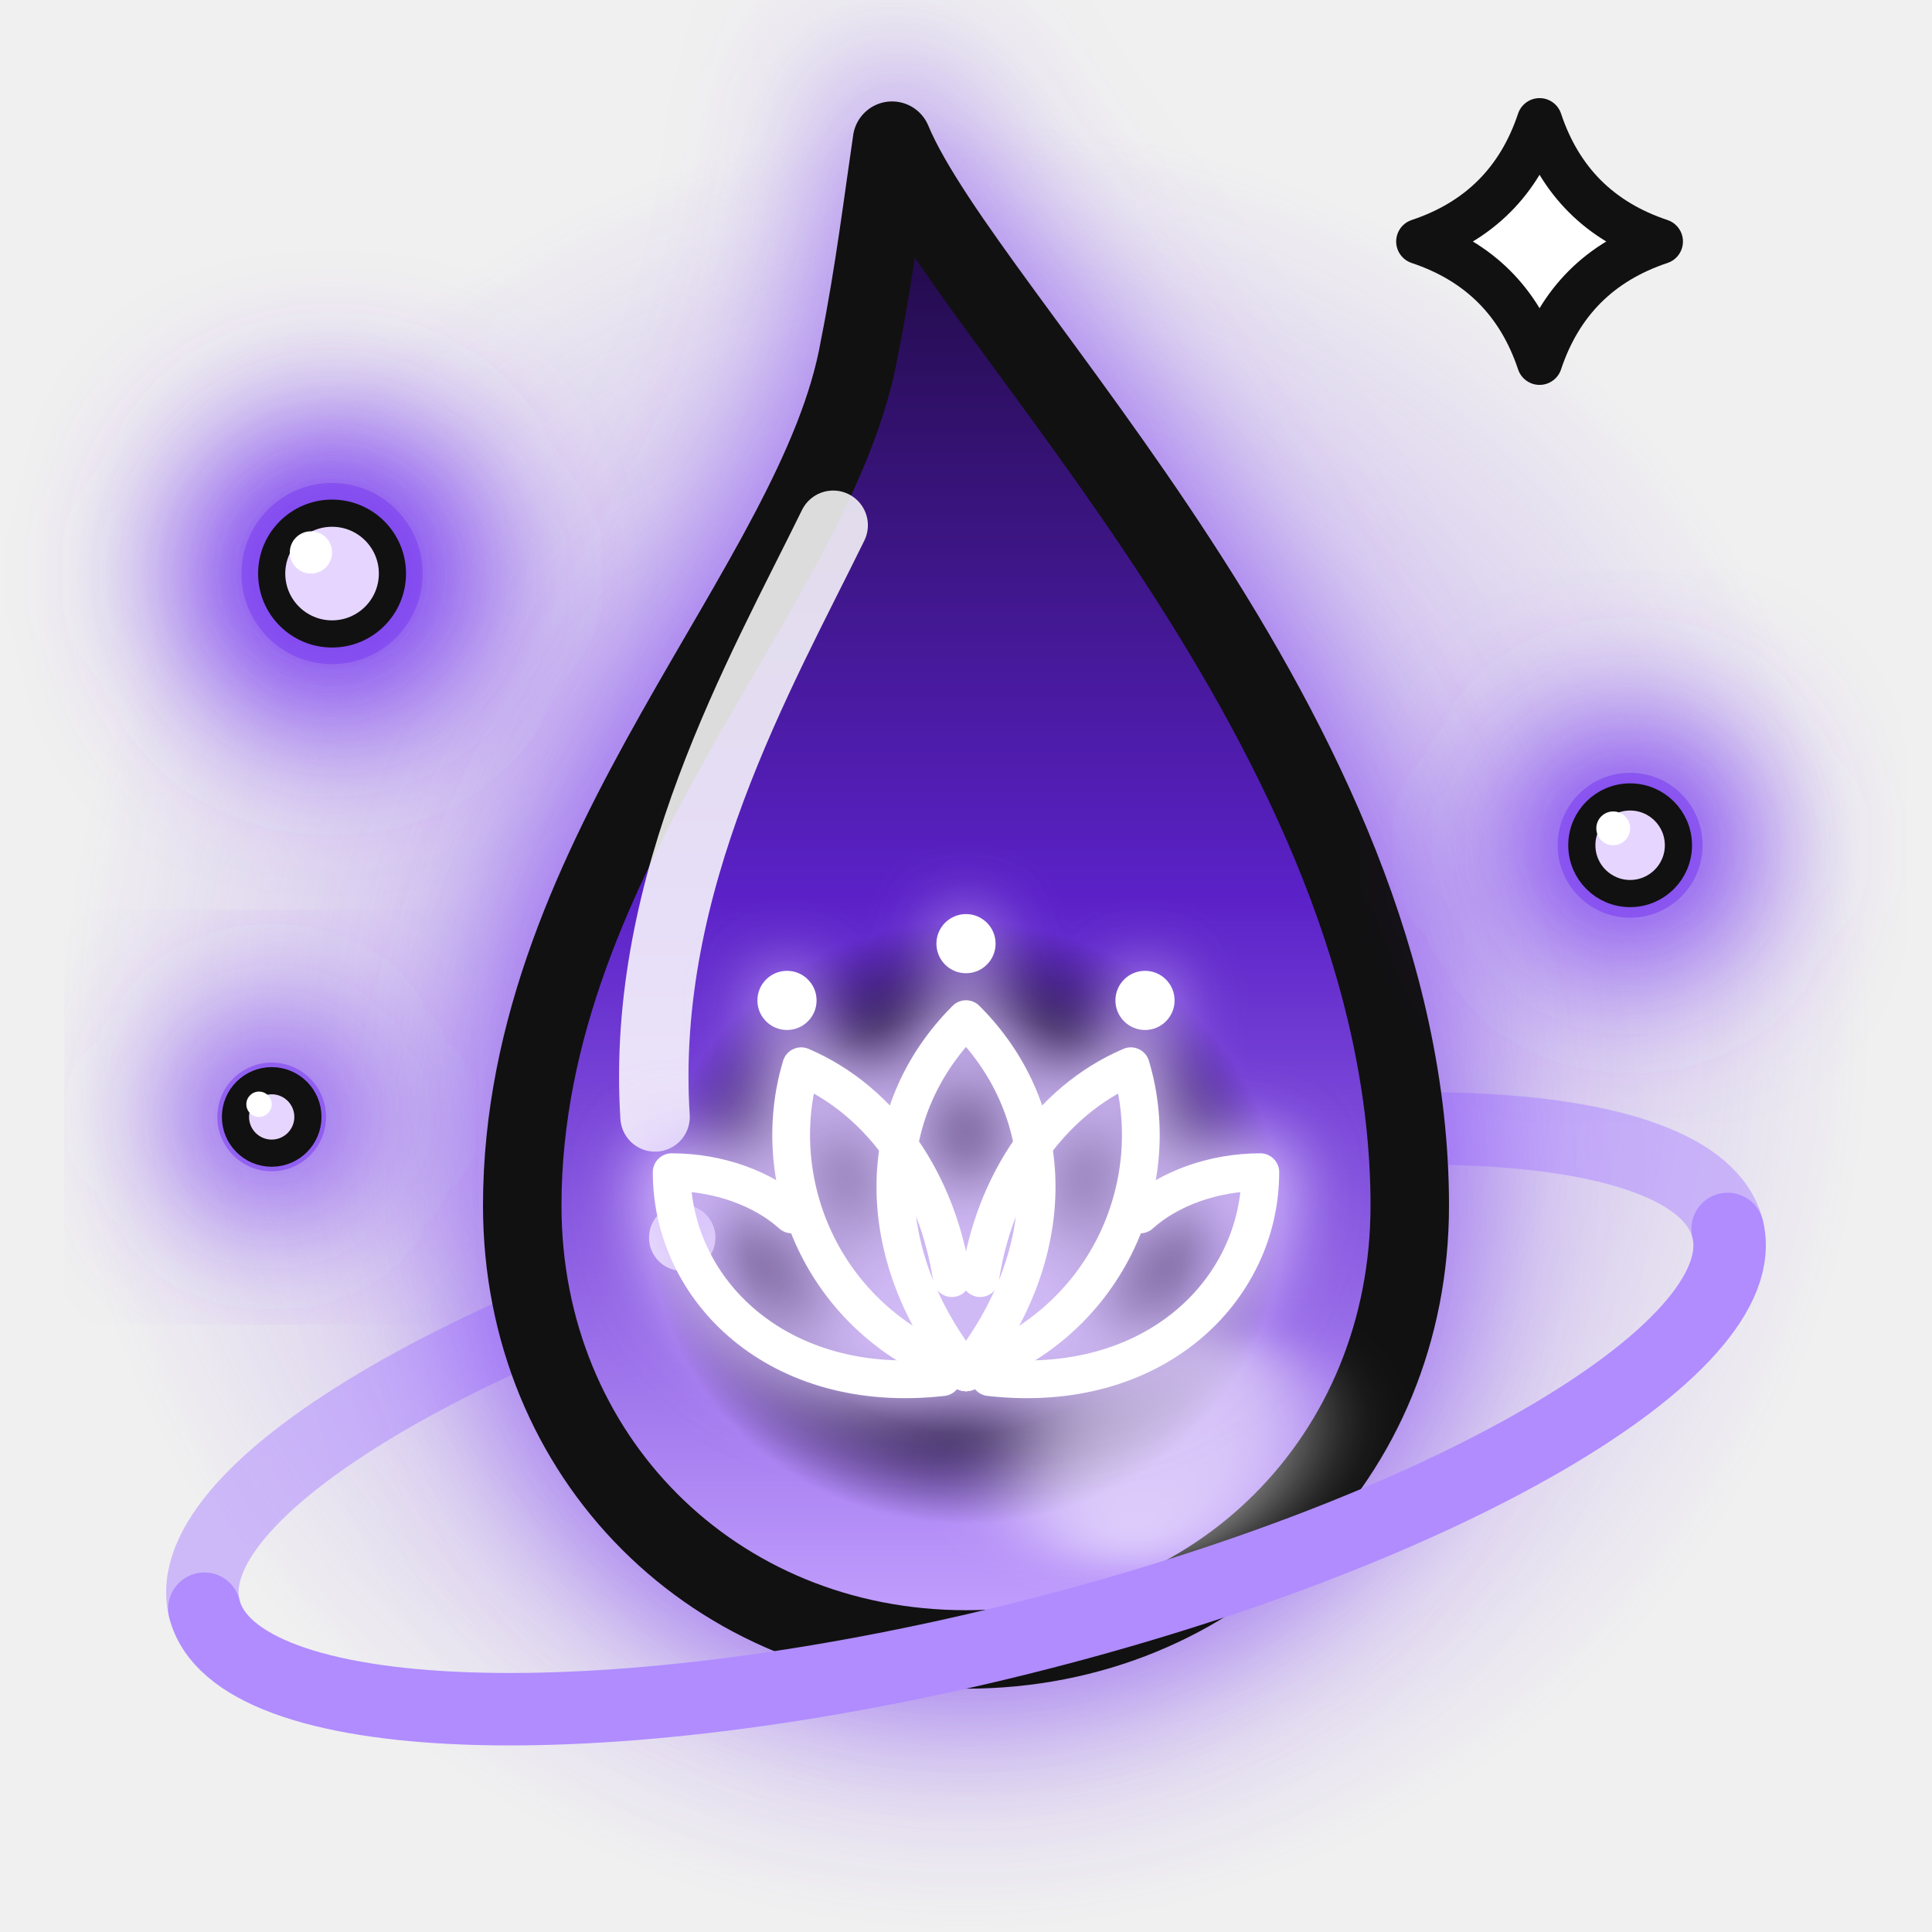
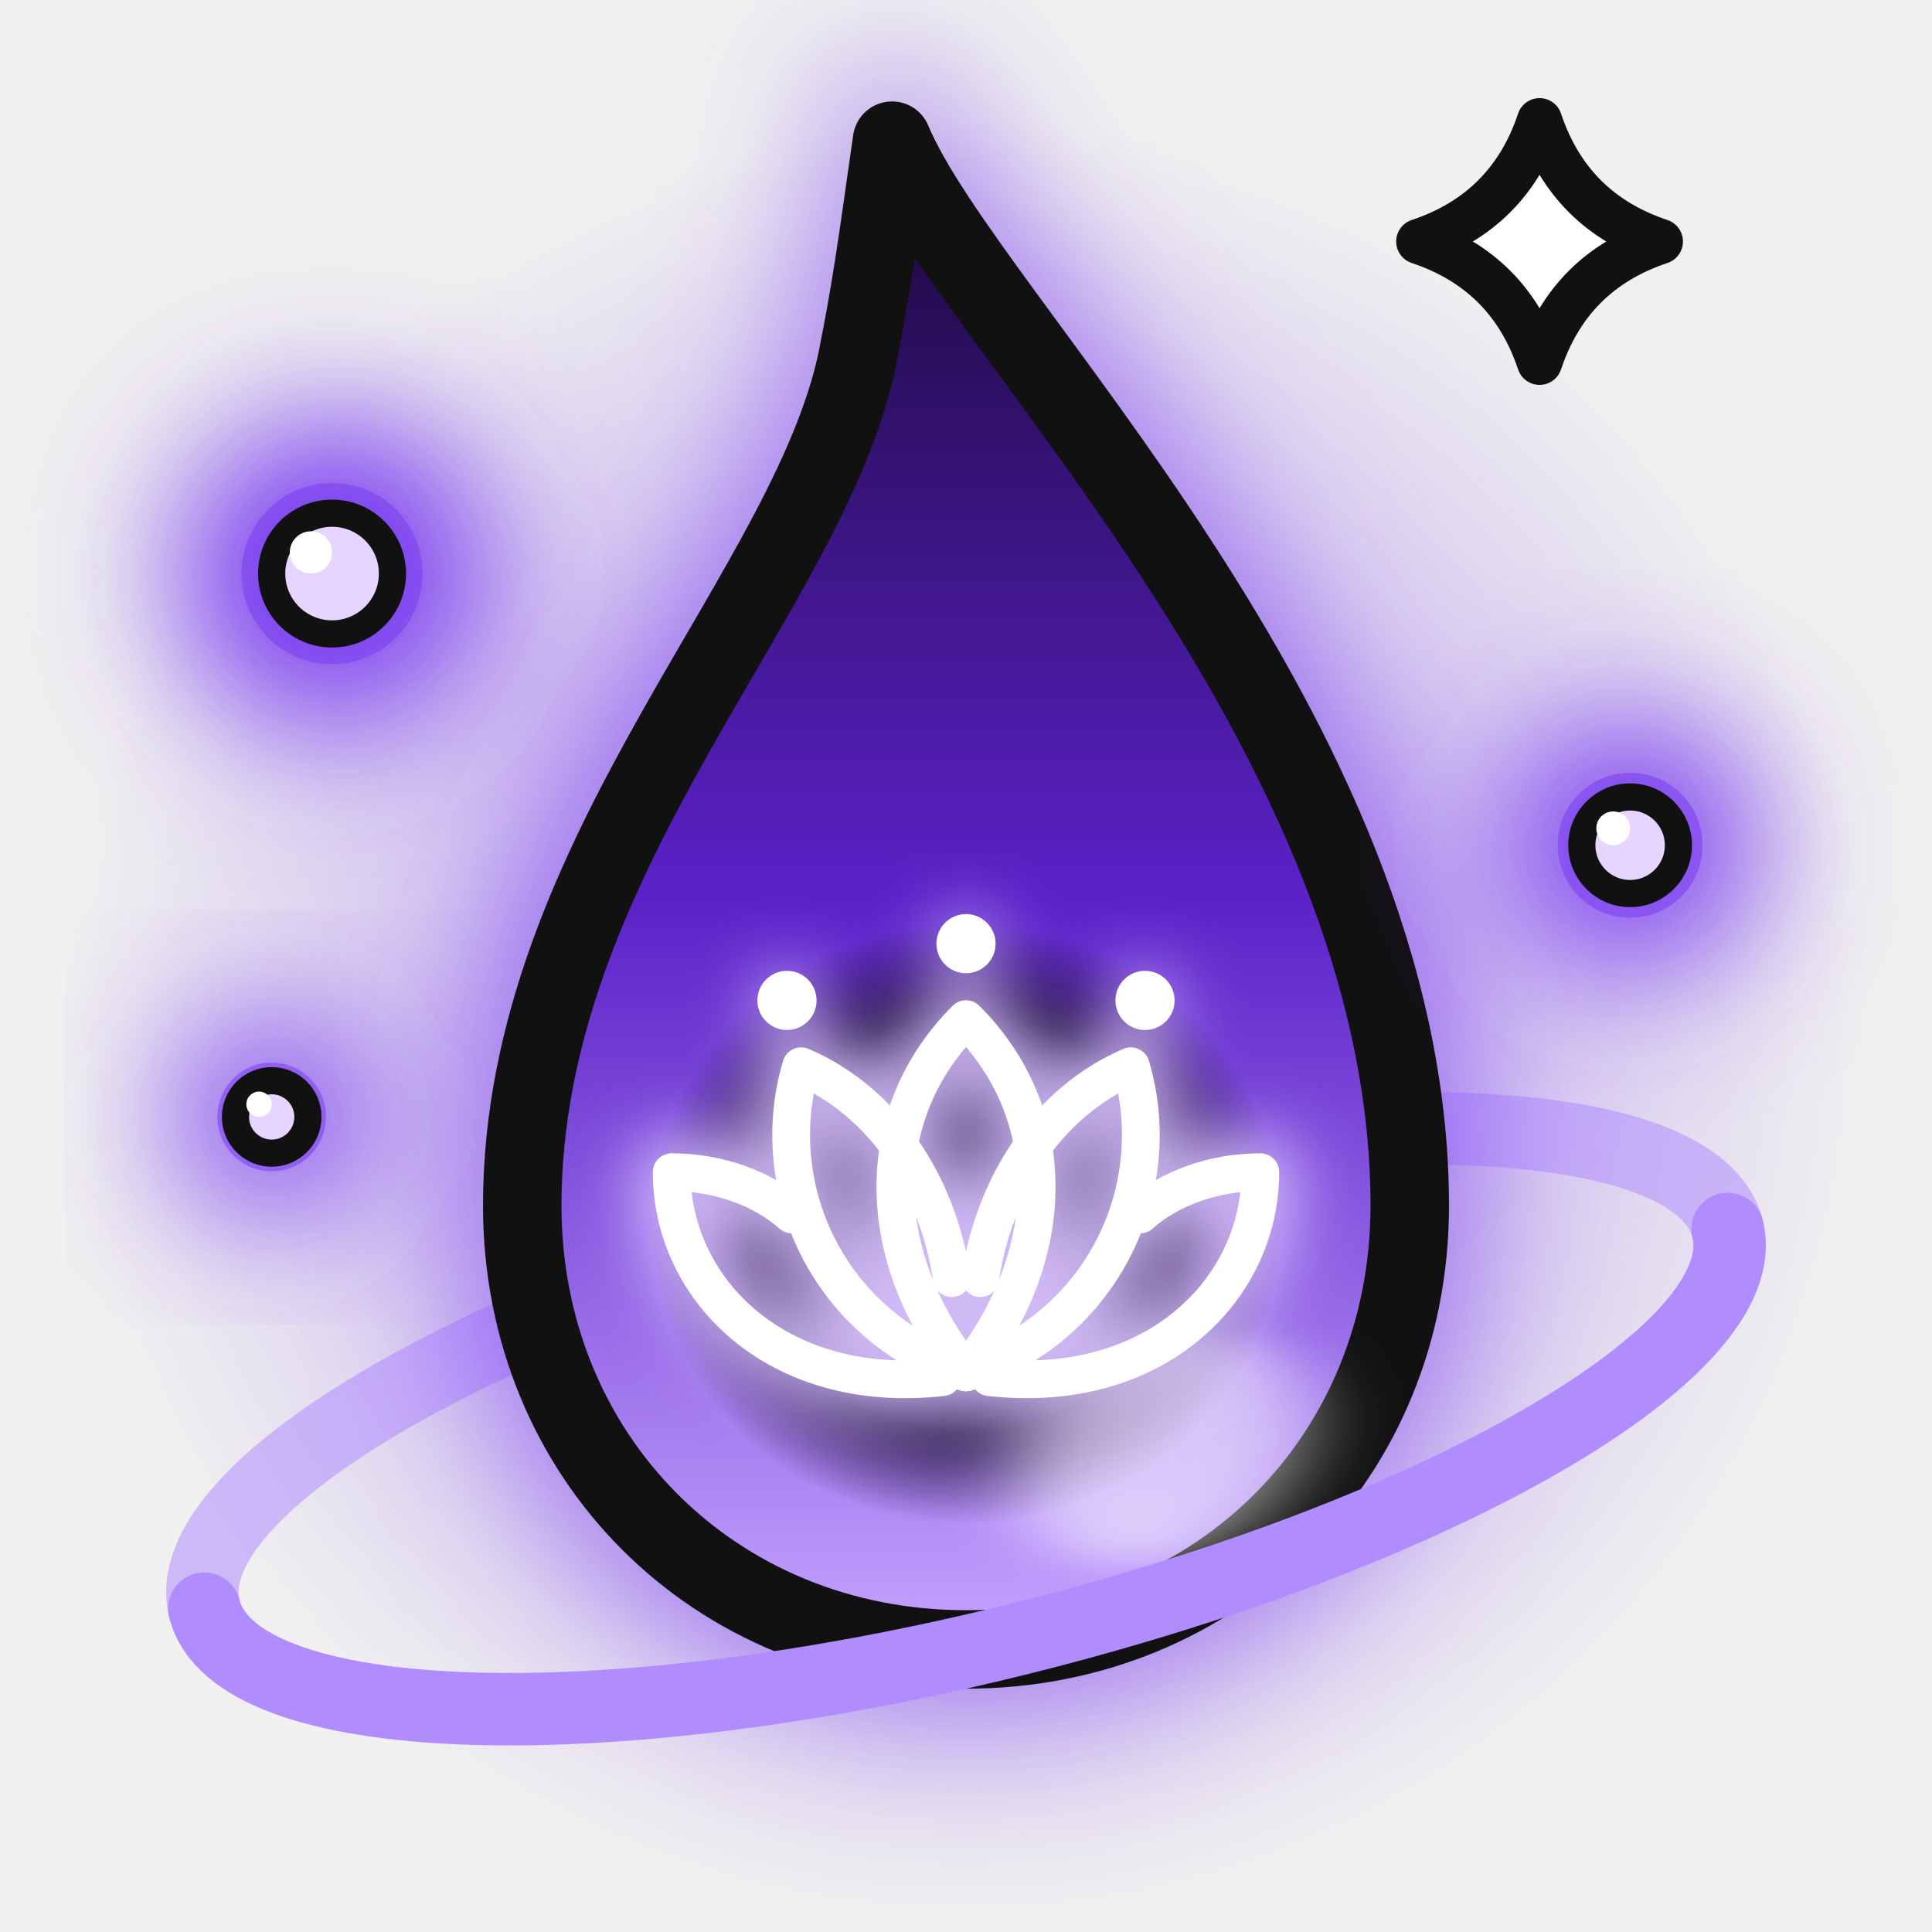
<svg xmlns="http://www.w3.org/2000/svg" viewBox="0 0 64 64" role="img" aria-label="PA">
  <defs>
    <filter id="gl" x="-60%" y="-60%" width="220%" height="220%">
      <feGaussianBlur stdDeviation="2.4" />
    </filter>
    <filter id="lg" x="-30%" y="-30%" width="160%" height="160%">
      <feGaussianBlur stdDeviation="1.1" />
    </filter>
    <radialGradient id="au" cx="0.5" cy="0.5" r="0.5">
      <stop offset="0" stop-color="#7A3CF0" stop-opacity="0.7" />
      <stop offset="0.6" stop-color="#7A3CF0" stop-opacity="0.22" />
      <stop offset="1" stop-color="#7A3CF0" stop-opacity="0" />
    </radialGradient>
    <linearGradient id="fl" x1="0.3" y1="0" x2="0.7" y2="1">
      <stop offset="0" stop-color="#C9A6FF" />
      <stop offset="0.4" stop-color="#7A3CF0" />
      <stop offset="1" stop-color="#2A0E5C" />
    </linearGradient>
    <radialGradient id="co" cx="0.5" cy="0.5" r="0.5">
      <stop offset="0" stop-color="#12052B" stop-opacity="1" />
      <stop offset="0.7" stop-color="#12052B" stop-opacity="0.85" />
      <stop offset="1" stop-color="#12052B" stop-opacity="0" />
    </radialGradient>
    <linearGradient id="dg" x1="0.5" y1="0" x2="0.5" y2="1">
      <stop offset="0" stop-color="#1A0838" />
      <stop offset="0.5" stop-color="#5B21C8" />
      <stop offset="1" stop-color="#C4A2FF" />
    </linearGradient>
  </defs>
  <circle cx="32" cy="34" r="30" fill="url(#au)" />
  <path d="M6.77 53.29A26 7.5 -14 0 1 57.23 40.71" fill="none" stroke="#B08CFF" stroke-width="2.4" stroke-linecap="round" opacity="0.55" />
  <path d="M29.45 3.34C32.00 9.46 47.30 23.74 47.30 40.06C47.30 48.73 40.67 55.36 32.00 55.36C23.33 55.36 16.70 48.73 16.70 40.06C16.70 27.82 26.90 18.64 28.33 10.48C28.84 7.93 29.14 5.38 29.45 3.34Z" fill="#7A3CF0" stroke="#7A3CF0" stroke-width="3" stroke-linejoin="round" stroke-linecap="round" filter="url(#gl)" opacity="0.6" />
  <path d="M29.55 4.66C32.00 10.54 46.70 24.26 46.70 39.94C46.70 48.27 40.33 54.64 32.00 54.64C23.67 54.64 17.30 48.27 17.30 39.94C17.30 28.18 27.10 19.36 28.47 11.52C28.96 9.07 29.26 6.62 29.55 4.66Z" fill="url(#dg)" stroke="#111111" stroke-width="2.6" stroke-linejoin="round" stroke-linecap="round" />
  <ellipse cx="32" cy="40.5" rx="10.5" ry="10" fill="url(#co)" />
-   <path d="M21.7 37C21.2 29.2 25.2 22.3 27.6 17.4" fill="none" stroke="#FFFFFF" stroke-width="2.3" stroke-linecap="round" opacity="0.85" />
-   <circle cx="22.6" cy="41" r="1.1" fill="#FFFFFF" opacity="0.85" />
  <ellipse cx="38.5" cy="48" rx="5" ry="3.6" fill="#FFFFFF" filter="url(#lg)" opacity="0.55" transform="rotate(-25 38.5 48)" />
  <g filter="url(#lg)" opacity="0.95">
    <path d="M32.00 33.76 C35.12 36.88 35.12 41.56 32.00 45.46 C28.88 41.56 28.88 36.88 32.00 33.76 Z" fill="none" stroke="#D9C2FF" stroke-width="2.4" stroke-linecap="round" stroke-linejoin="round" />
    <path d="M32.00 45.46 C27.32 43.90 25.37 39.22 26.54 35.32 C29.27 36.49 31.06 39.22 31.53 42.34" fill="none" stroke="#D9C2FF" stroke-width="2.4" stroke-linecap="round" stroke-linejoin="round" />
    <path d="M32.00 45.46 C36.68 43.90 38.63 39.22 37.46 35.32 C34.73 36.49 32.94 39.22 32.47 42.34" fill="none" stroke="#D9C2FF" stroke-width="2.4" stroke-linecap="round" stroke-linejoin="round" />
    <path d="M31.22 45.62 C25.76 46.24 22.25 42.73 22.25 38.83 C23.81 38.83 25.29 39.38 26.23 40.23" fill="none" stroke="#D9C2FF" stroke-width="2.4" stroke-linecap="round" stroke-linejoin="round" />
    <path d="M32.78 45.62 C38.24 46.24 41.75 42.73 41.75 38.83 C40.19 38.83 38.71 39.38 37.77 40.23" fill="none" stroke="#D9C2FF" stroke-width="2.4" stroke-linecap="round" stroke-linejoin="round" />
    <circle cx="32.00" cy="31.26" r="0.98" fill="#D9C2FF" />
    <circle cx="26.07" cy="33.14" r="0.98" fill="#D9C2FF" />
    <circle cx="37.93" cy="33.14" r="0.98" fill="#D9C2FF" />
  </g>
  <path d="M32.00 33.76 C35.12 36.88 35.12 41.56 32.00 45.46 C28.88 41.56 28.88 36.88 32.00 33.76 Z" fill="none" stroke="#FFFFFF" stroke-width="1.25" stroke-linecap="round" stroke-linejoin="round" />
  <path d="M32.00 45.46 C27.32 43.90 25.37 39.22 26.54 35.32 C29.27 36.49 31.06 39.22 31.53 42.34" fill="none" stroke="#FFFFFF" stroke-width="1.25" stroke-linecap="round" stroke-linejoin="round" />
  <path d="M32.00 45.46 C36.68 43.90 38.63 39.22 37.46 35.32 C34.73 36.49 32.94 39.22 32.47 42.34" fill="none" stroke="#FFFFFF" stroke-width="1.25" stroke-linecap="round" stroke-linejoin="round" />
  <path d="M31.22 45.62 C25.76 46.24 22.25 42.73 22.25 38.83 C23.81 38.83 25.29 39.38 26.23 40.23" fill="none" stroke="#FFFFFF" stroke-width="1.25" stroke-linecap="round" stroke-linejoin="round" />
  <path d="M32.78 45.62 C38.24 46.24 41.75 42.73 41.75 38.83 C40.19 38.83 38.71 39.38 37.77 40.23" fill="none" stroke="#FFFFFF" stroke-width="1.25" stroke-linecap="round" stroke-linejoin="round" />
  <circle cx="32.00" cy="31.26" r="0.98" fill="#FFFFFF" />
  <circle cx="26.07" cy="33.14" r="0.98" fill="#FFFFFF" />
  <circle cx="37.93" cy="33.14" r="0.98" fill="#FFFFFF" />
  <path d="M6.77 53.29A26 7.5 -14 0 0 57.23 40.71" fill="none" stroke="#B08CFF" stroke-width="2.4" stroke-linecap="round" />
  <circle cx="11" cy="19" r="5.2" fill="#7A3CF0" filter="url(#gl)" />
  <circle cx="11" cy="19" r="3.0" fill="#7A3CF0" opacity="0.55" />
  <circle cx="11" cy="19" r="2.0" fill="#E6D6FF" stroke="#111111" stroke-width="0.9" />
  <circle cx="10.3" cy="18.3" r="0.7" fill="#FFFFFF" />
  <circle cx="54" cy="28" r="4.16" fill="#7A3CF0" filter="url(#gl)" />
  <circle cx="54" cy="28" r="2.4" fill="#7A3CF0" opacity="0.55" />
  <circle cx="54" cy="28" r="1.6" fill="#E6D6FF" stroke="#111111" stroke-width="0.9" />
  <circle cx="53.44" cy="27.44" r="0.56" fill="#FFFFFF" />
  <circle cx="9" cy="37" r="3.12" fill="#7A3CF0" filter="url(#gl)" />
  <circle cx="9" cy="37" r="1.8" fill="#7A3CF0" opacity="0.55" />
  <circle cx="9" cy="37" r="1.2" fill="#E6D6FF" stroke="#111111" stroke-width="0.9" />
  <circle cx="8.58" cy="36.58" r="0.42" fill="#FFFFFF" />
  <path d="M51 4Q52.0 7.0 55 8Q52.0 9.0 51 12Q50.0 9.0 47 8Q50.0 7.0 51 4Z" fill="#FFFFFF" stroke="#111111" stroke-width="1.5" stroke-linejoin="round" />
</svg>
